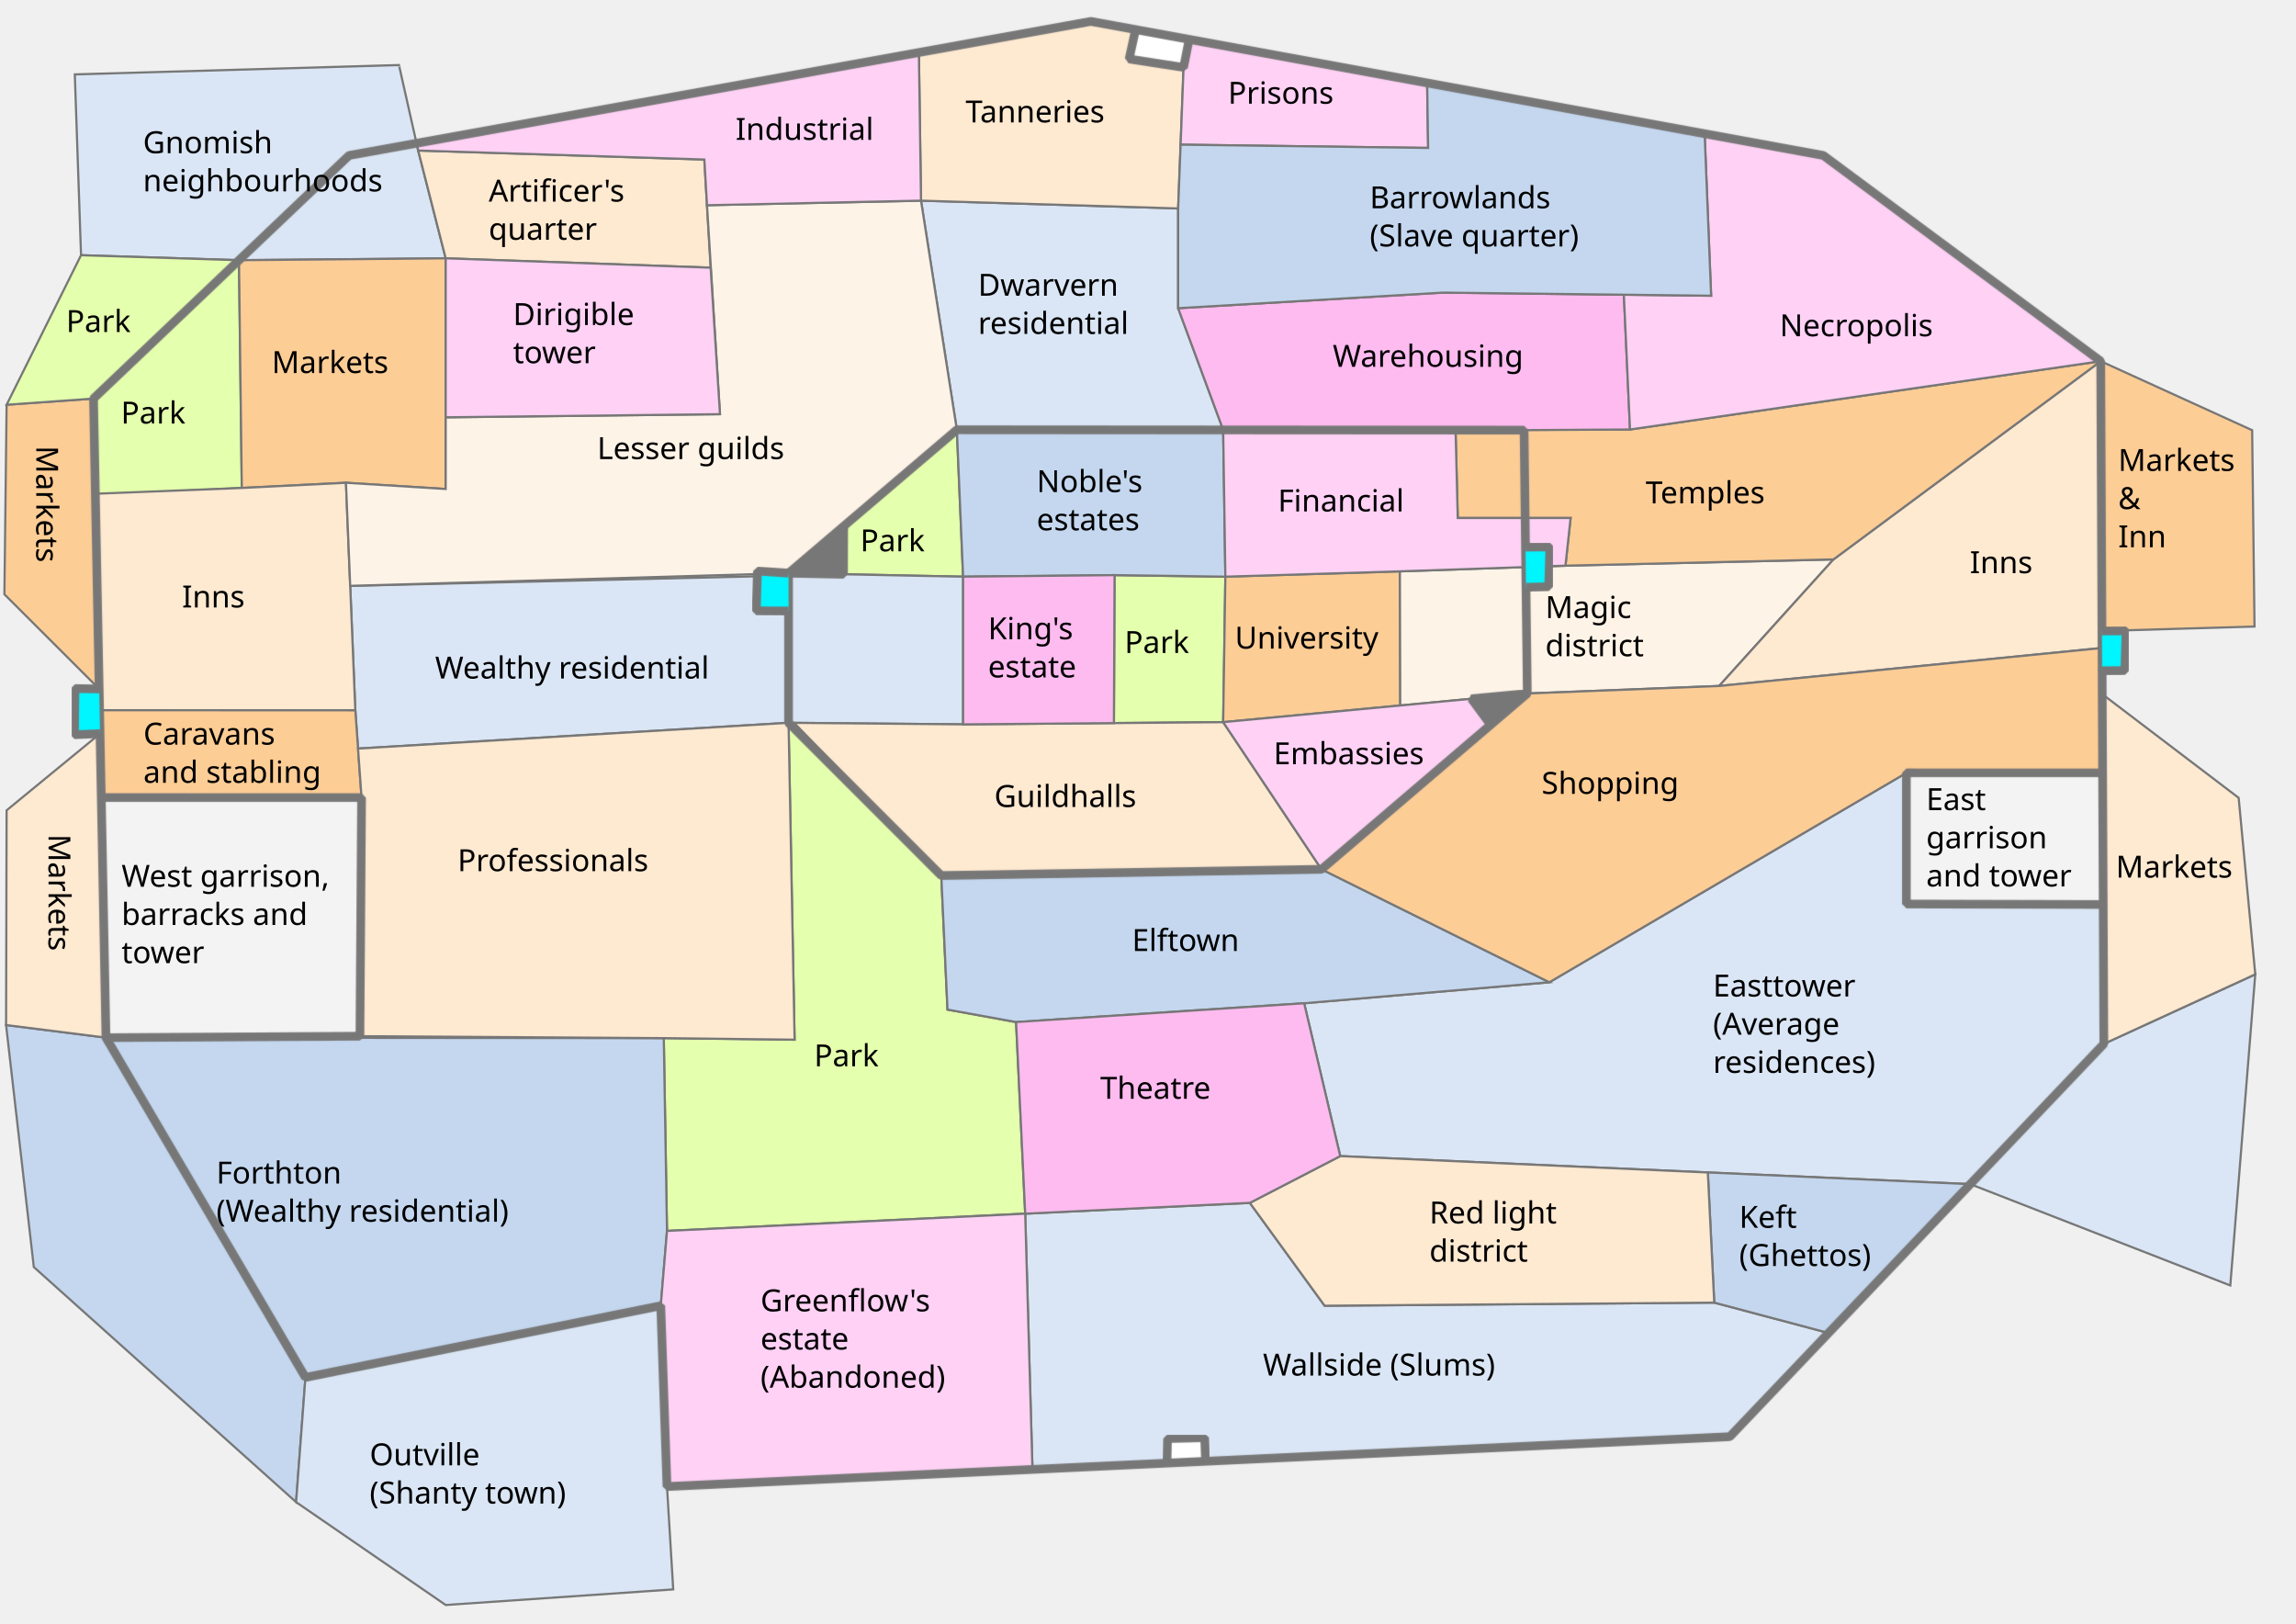
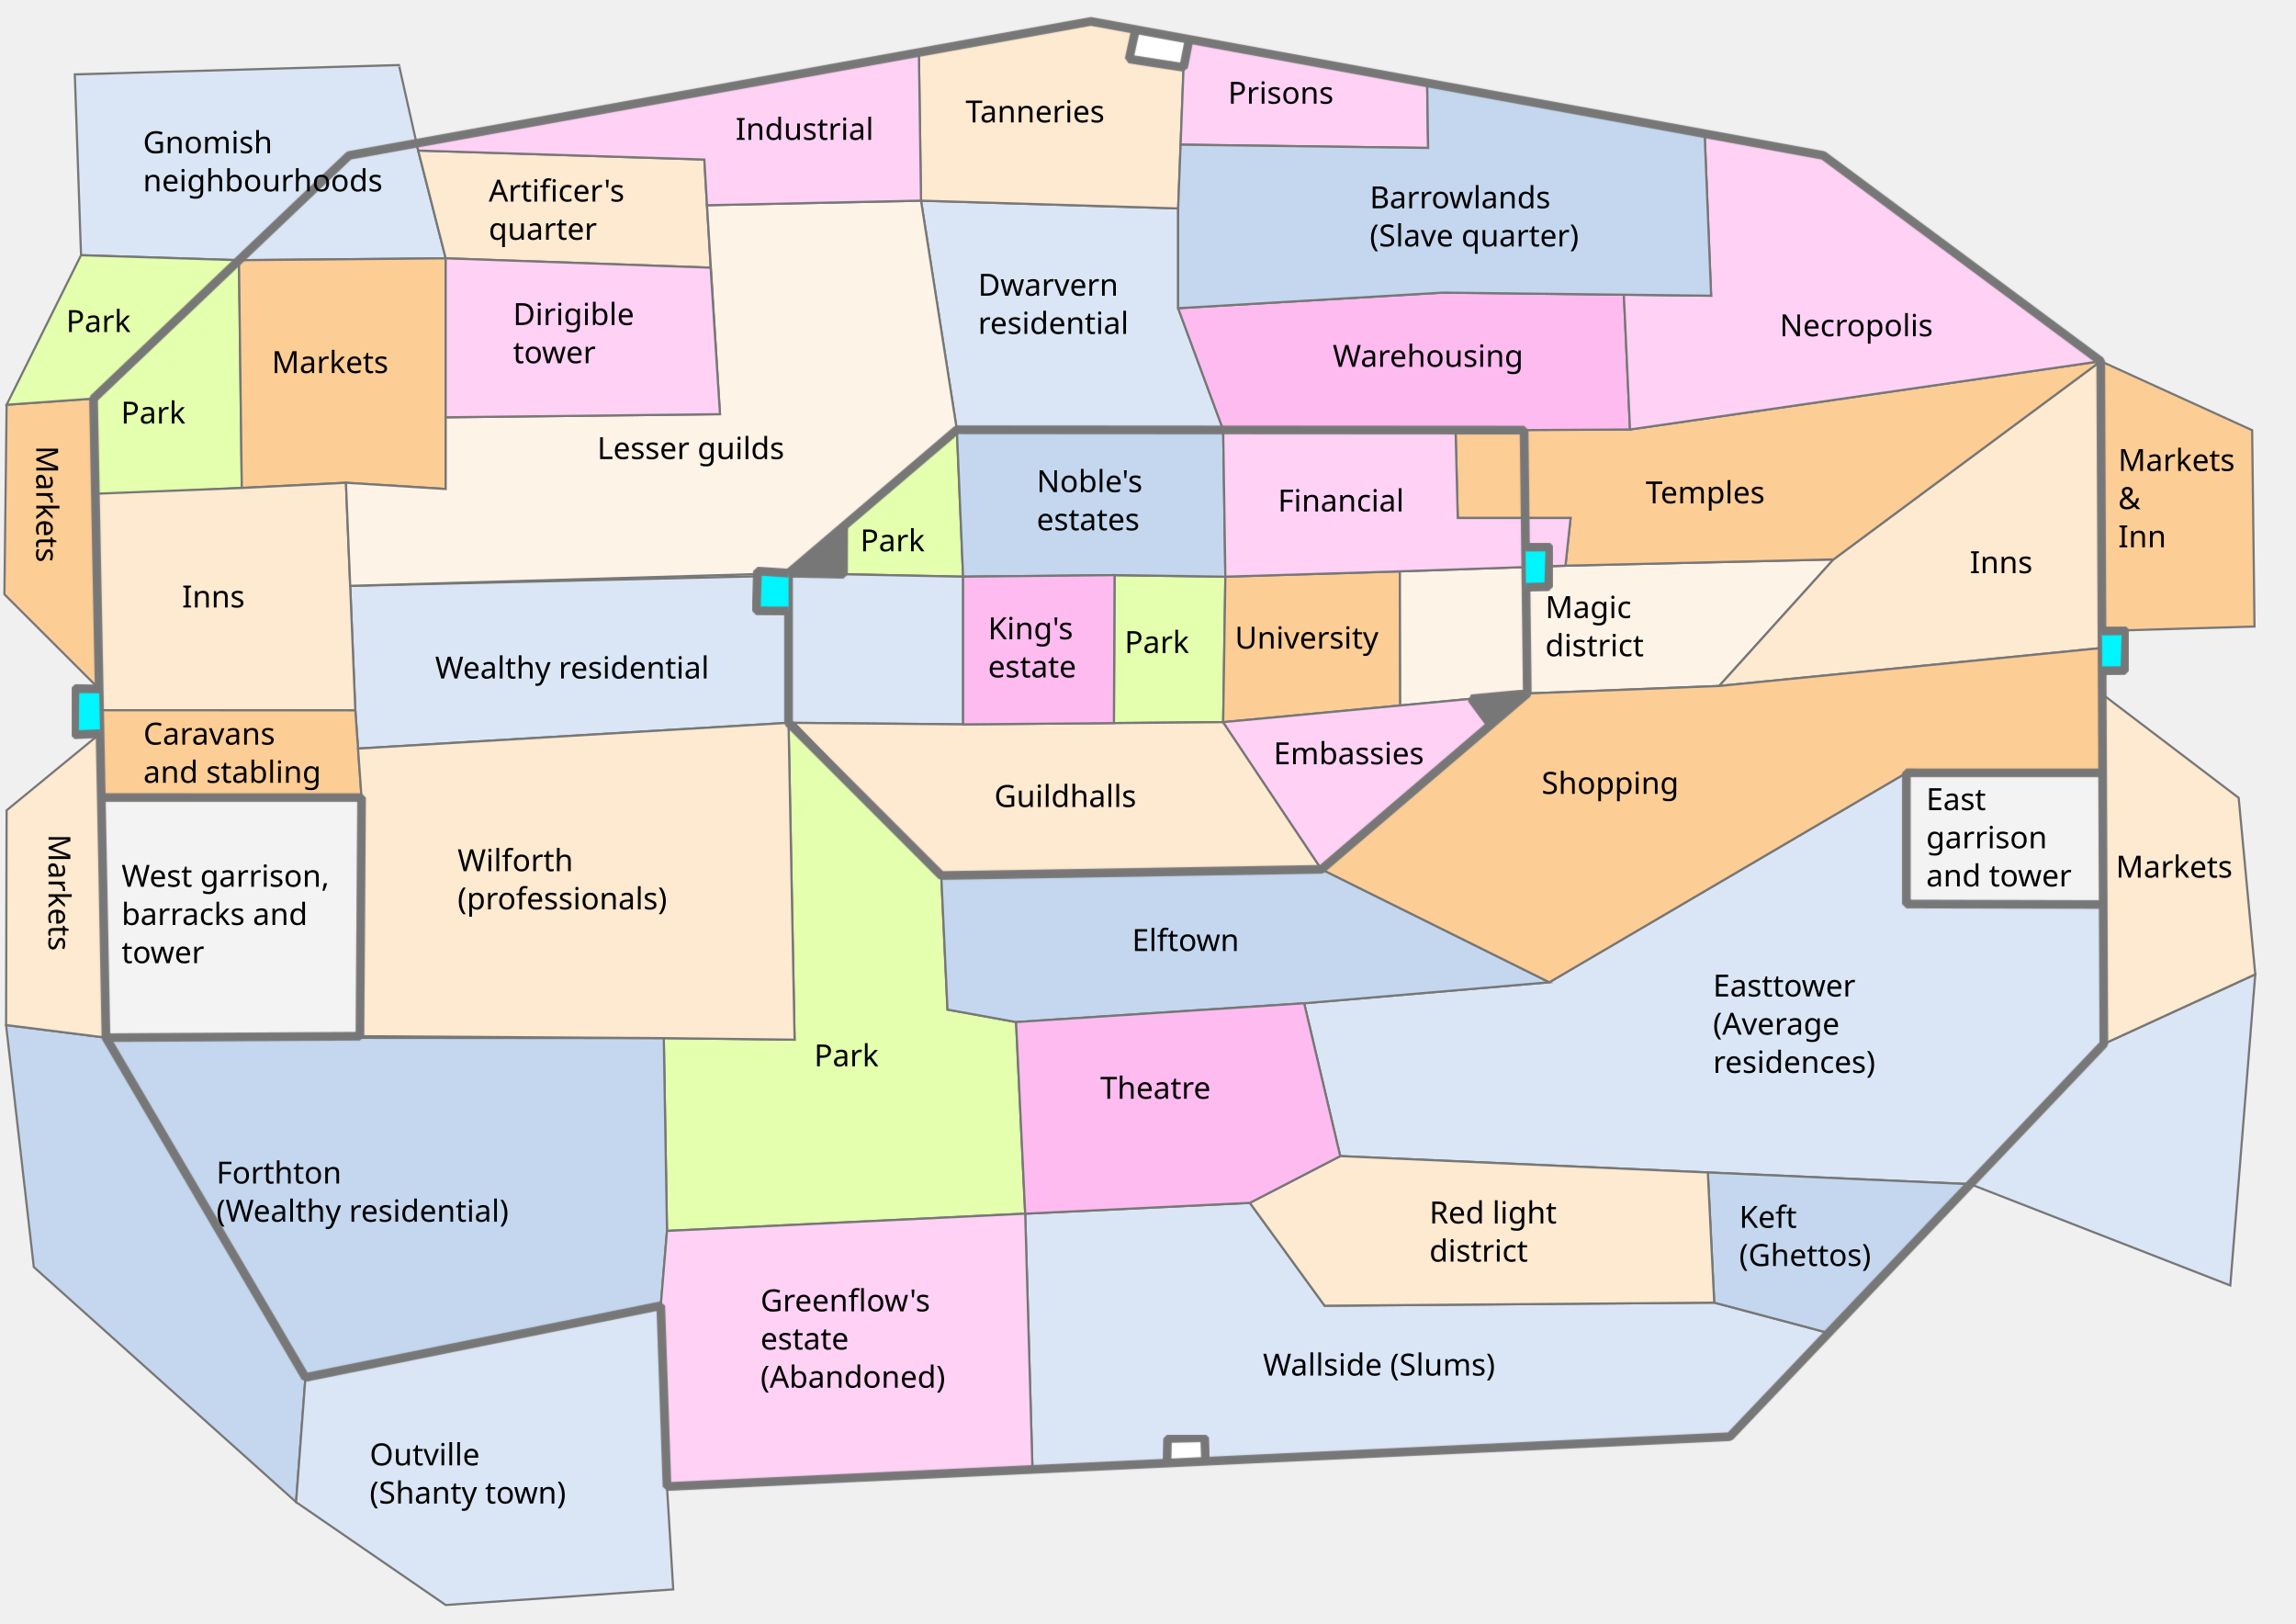
<svg xmlns="http://www.w3.org/2000/svg" width="1052.362" height="744.094" id="svg2" version="1.1">
  <defs id="defs4">
    <marker orient="auto" refY="0.0" refX="0.0" id="Arrow1Lstart" style="overflow:visible">
      <path id="path4760" d="M 0.0,0.0 L 5.0,-5.0 L -12.5,0.0 L 5.0,5.0 L 0.0,0.0 z " style="fill-rule:evenodd;stroke:#000000;stroke-width:1.0pt" transform="scale(0.8) translate(12.5,0)" />
    </marker>
    <filter id="filter5726">
      <feGaussianBlur stdDeviation="0.398" id="feGaussianBlur5728" />
    </filter>
    <filter id="filter5730">
      <feGaussianBlur stdDeviation="0.398" id="feGaussianBlur5732" />
    </filter>
    <filter id="filter5734">
      <feGaussianBlur stdDeviation="0.398" id="feGaussianBlur5736" />
    </filter>
    <filter id="filter5738">
      <feGaussianBlur stdDeviation="0.398" id="feGaussianBlur5740" />
    </filter>
    <filter id="filter5742">
      <feGaussianBlur stdDeviation="0.398" id="feGaussianBlur5744" />
    </filter>
    <filter id="filter5746">
      <feGaussianBlur stdDeviation="0.398" id="feGaussianBlur5748" />
    </filter>
    <filter color-interpolation-filters="sRGB" id="filter5750-2">
      <feGaussianBlur stdDeviation="0.398" id="feGaussianBlur5752-0" />
    </filter>
  </defs>
  <g id="layer1" transform="translate(0,-308.2677)" style="display:none" />
  <g id="layer5" style="display:inline">
    <path style="fill:#e4ffad;fill-opacity:1;stroke:#777777;stroke-opacity:1" d="m 386.68,241.155 -0.065,22.016 54.822,1.101 -2.865,-67.32 z" id="path5834" />
    <path style="fill:#e4ffad;fill-opacity:1;stroke:#777777;stroke-opacity:1" d="m 109.532,119.243 -66.675,63.422 0.864,44.297 67.109,-3.345 z" id="path5836" />
    <path style="fill:#e4ffad;fill-opacity:1;stroke:#777777;stroke-opacity:1" d="m 510.849,263.563 -0.298,67.803 50.084,-0.424 1.01,-66.67 z" id="path5838" />
    <path style="fill:#e4ffad;fill-opacity:1;stroke:#777777;stroke-opacity:1" d="m 361.429,331.237 70,70 2.857,61.429 31.429,5.714 4.18,87.813 -164.18,7.902 -1.48,-88.348 59.965,0.715 z" id="path5842" />
    <path style="fill:#c4d7ef;fill-opacity:1;stroke:#777777;stroke-opacity:1" d="m 48.571,475.523 255.663,0.224 1.48,88.348 -2.857,34.286 L 140,631.237 135.714,688.38 15.494,580.654 2.785,469.751 48.571,475.523" id="path5848" />
    <path style="fill:#dae6f5;fill-opacity:1;stroke:#777777;stroke-opacity:1" d="m 302.857,598.38 2.857,82.857 2.857,47.143 -104.286,7.143 L 135.714,688.38 140,631.237 z" id="path5850" />
    <path style="fill:#dae6f5;fill-opacity:1;stroke:#777777;stroke-opacity:1" d="m 597.751,459.764 16.535,70.044 288.78,12.852 119.181,46.431 11.447,-142.588 -69.408,31.877 -0.292,-63.892 -90.212,-0.209 0,-60.104 -163.645,95.964 z" id="path5852" />
    <path style="fill:#c4d7ef;fill-opacity:1;stroke:#777777;stroke-opacity:1" d="m 431.429,401.237 174.286,-2.857 104.423,51.76 -112.386,9.624 -132.036,8.616 -31.429,-5.714 z" id="path5854" />
    <path style="fill:#dae6f5;fill-opacity:1;stroke:#777777;stroke-opacity:1" d="m 469.895,556.193 102.962,-4.955 34.286,47.143 178.571,-1.429 52.395,13.914 -45.252,47.515 -240.298,11.275 -0.419,-10.782 -16.973,0.391 -0.281,11.22 -61.66,2.893 z" id="path5856" />
    <path style="fill:#dae6f5;fill-opacity:1;stroke:#777777;stroke-opacity:1" d="m 34.286,34.094 2.857,82.857 72.389,2.292 94.754,-0.863 -12.611,-49.396 -8.818,-39.176 z" id="path5858" />
    <path style="fill:#dae6f5;fill-opacity:1;stroke:#777777;stroke-opacity:1" d="M 422.143,91.952 540,95.523 l 0,45.714 20.635,55.714 -122.063,0 z" id="path5860" />
    <path style="fill:#dae6f5;fill-opacity:1;stroke:#777777;stroke-opacity:1" d="m 160.513,268.477 2.344,57.047 1.252,17.526 197.32,-11.811 80.008,0.715 0,-67.68 -54.822,-1.101 z" id="path5862" />
    <path style="fill:#c4d7ef;fill-opacity:1;stroke:#777777;stroke-opacity:1" d="m 438.571,196.952 2.865,67.32 69.412,-0.709 50.796,0.709 -1.01,-67.32 z" id="path5864" />
    <path style="fill:#c4d7ef;fill-opacity:1;stroke:#777777;stroke-opacity:1" d="m 782.778,537.307 2.937,59.644 52.395,13.914 64.957,-68.205 z" id="path5866" />
    <path style="fill:#fee9d1;fill-opacity:1;stroke:#777777;stroke-opacity:1" d="m 363.918,331.26 77.519,0.693 65.186,-0.552 54.012,-0.458 45.08,67.438 -174.286,2.857 z" id="path5868" />
    <path style="fill:#fdcd96;fill-opacity:1;stroke:#777777;stroke-opacity:1" d="m 561.645,264.272 79.988,-2.439 0.164,61.463 -81.161,7.646 z" id="path5870" />
    <path style="fill:#fef3e7;fill-opacity:1;stroke:#777777;stroke-opacity:1" d="m 641.633,261.833 75.88,-2.603 122.86,-2.872 -52.417,58.003 -87.92,3.449 -25.608,2.412 -32.632,3.074 z" id="path5872" />
    <path style="fill:#fee9d1;fill-opacity:1;stroke:#777777;stroke-opacity:1" d="M 962.857,165.523 840.373,256.358 787.956,314.361 963.457,296.949 z" id="path5874" />
    <path style="fill:#fdcd96;fill-opacity:1;stroke:#777777;stroke-opacity:1" d="m 700.036,317.81 -94.321,80.57 104.423,51.76 163.645,-95.964 89.937,0.004 -0.261,-57.231 -175.501,17.412 z" id="path5876" />
    <path style="color:#000000;fill:#fee9d1;fill-opacity:1;fill-rule:nonzero;stroke:#777777;stroke-width:1px;stroke-opacity:1;marker:none;visibility:visible;display:inline;overflow:visible;enable-background:accumulate" d="m 191.675,68.984 12.611,49.396 121.429,4.286 -1.663,-28.62 -1.216,-20.938 z" id="path5878" />
    <path style="fill:#fdcd96;fill-opacity:1;stroke:#777777;stroke-opacity:1" d="m 109.532,119.243 1.299,104.374 47.741,-2.38 45.714,2.857 0,-32.857 0,-72.857 z" id="path5880" />
    <path style="fill:#fee9d1;fill-opacity:1;stroke:#777777;stroke-opacity:1" d="m 43.708,226.27 67.123,-2.653 47.741,-2.38 1.941,47.239 2.344,57.047 -117.214,-0.054 z" id="path5882" />
    <path style="fill:#fdcd96;fill-opacity:1;stroke:#777777;stroke-opacity:1" d="m 162.857,325.523 2.857,40 -119.289,-0.014 -0.781,-40.041 z" id="path5884" />
    <path style="fill:#fef3e7;fill-opacity:1;stroke:#777777;stroke-opacity:1" d="m 158.571,221.237 45.714,2.857 0,-32.857 L 330,189.809 l -5.949,-95.763 98.091,-2.094 16.429,105 -77.143,65.714 -200.916,5.811 z" id="path5886" />
    <path style="fill:#fee9d1;fill-opacity:1;stroke:#777777;stroke-opacity:1" d="M 422.143,91.952 421.163,24.052 500,9.809 l 20.495,3.75 -2.958,13.474 24.947,3.845 -1.361,35.416 L 540,95.523 z" id="path5888" />
    <path style="fill:#fdcd96;fill-opacity:1;stroke:#777777;stroke-opacity:1" d="m 962.857,165.523 -215.742,31.298 -79.969,0.256 1.007,40.312 51.724,0 -2.365,21.841 122.86,-2.872 z" id="path5890" />
    <path style="fill:#fee9d1;fill-opacity:1;stroke:#777777;stroke-opacity:1" d="m 782.778,537.307 2.937,59.644 -178.571,1.429 -34.286,-47.143 41.429,-21.429 z" id="path5892" />
    <path style="fill:#fee9d1;fill-opacity:1;stroke:#777777;stroke-opacity:1" d="m 164.109,343.049 1.605,22.474 -0.75,109.336 139.27,0.887 59.965,0.715 -2.77,-145.224 z" id="path5894" />
    <path style="fill:#fed1f5;fill-opacity:1;stroke:#777777;stroke-opacity:1" d="m 560.635,196.952 106.511,0.126 1.007,40.312 51.724,0 -2.365,21.841 -75.88,2.603 -79.988,2.439 z" id="path5913" />
    <path style="fill:#fed1f5;fill-opacity:1;stroke:#777777;stroke-opacity:1" d="m 560.635,330.942 113.793,-10.72 8.817,11.93 -77.531,66.227 z" id="path5915" />
    <path style="fill:#febbf0;fill-opacity:1;stroke:#777777;stroke-opacity:1" d="m 441.437,264.272 69.412,-0.709 -0.298,67.803 -69.114,0.586 z" id="path5917" />
    <path style="fill:#febbf0;fill-opacity:1;stroke:#777777;stroke-opacity:1" d="m 469.895,556.193 102.962,-4.955 41.429,-21.429 -16.535,-70.044 -132.036,8.616 z" id="path5919" />
    <path style="fill:#fed1f5;fill-opacity:1;stroke:#777777;stroke-opacity:1" d="m 305.714,564.094 -2.857,34.286 2.857,82.857 167.511,-7.86 -3.331,-117.185 z" id="path5921" />
    <path style="fill:#febbf0;fill-opacity:1;stroke:#777777;stroke-opacity:1" d="m 540,141.237 121.429,-7.143 82.863,0.964 2.824,61.763 -48.561,0.294 L 560.635,196.952 540,141.237" id="path5925" />
    <path style="fill:#fed1f5;fill-opacity:1;stroke:#777777;stroke-opacity:1" d="m 744.291,135.058 39.995,0.465 -2.987,-74.243 54.415,9.957 127.143,94.286 0,0 -215.742,31.298 z" id="path5927" />
    <path style="fill:#fed1f5;fill-opacity:1;stroke:#777777;stroke-opacity:1" d="m 541.123,66.294 113.456,1.503 -0.458,-29.788 -109.098,-19.963 -2.539,12.831 z" id="path5931" />
    <path style="fill:#fed1f5;fill-opacity:1;stroke:#777777;stroke-opacity:1" d="m 191.675,68.984 131.16,4.124 1.216,20.938 98.091,-2.094 -0.98,-67.899 -230.239,41.598 z" id="path5933" />
    <path style="color:#000000;fill:#c4d7ef;fill-opacity:1;fill-rule:nonzero;stroke:#777777;stroke-width:1;stroke-linecap:butt;stroke-linejoin:miter;stroke-miterlimit:4;stroke-opacity:1;stroke-dasharray:none;stroke-dashoffset:0;marker:none;visibility:visible;display:inline;overflow:visible;enable-background:accumulate" d="m 540,95.523 0,45.714 121.429,-7.143 82.863,0.964 39.995,0.465 -2.987,-74.243 -127.178,-23.271 0.458,29.788 -113.456,-1.503 z" id="path5935" />
    <path style="color:#000000;fill:#fed1f5;fill-opacity:1;fill-rule:nonzero;stroke:#777777;stroke-width:1px;stroke-opacity:1;marker:none;visibility:visible;display:inline;overflow:visible;enable-background:accumulate" d="M 325.714,122.666 330,189.809 l -125.714,1.429 0,-72.857 z" id="path5937" />
    <path style="color:#000000;fill:#fdcd96;fill-opacity:1;fill-rule:nonzero;stroke:#777777;stroke-width:1;stroke-linecap:butt;stroke-linejoin:miter;stroke-miterlimit:4;stroke-opacity:1;stroke-dasharray:none;stroke-dashoffset:0;marker:none;visibility:visible;display:inline;overflow:visible;enable-background:accumulate" d="m 962.857,165.523 69.408,31.632 1.082,89.97 -69.926,2.041" id="path7756" />
    <path style="color:#000000;fill:#fee9d1;fill-opacity:1;fill-rule:nonzero;stroke:#777777;stroke-width:1;stroke-linecap:butt;stroke-linejoin:miter;stroke-miterlimit:4;stroke-opacity:1;stroke-dasharray:none;stroke-dashoffset:0;marker:none;visibility:visible;display:inline;overflow:visible;enable-background:accumulate" d="m 963.554,318.098 62.526,47.524 7.614,80.881 -69.408,31.877" id="path7758" />
    <path style="fill:#fdcd96;stroke:#777777;stroke-width:1;stroke-linecap:butt;stroke-linejoin:miter;stroke-opacity:1;color:#000000;fill-opacity:1;fill-rule:nonzero;stroke-miterlimit:4;stroke-dasharray:none;stroke-dashoffset:0;marker:none;visibility:visible;display:inline;overflow:visible;enable-background:accumulate" d="M 45.453,315.724 2.02,272.353 3.03,185.48 42.857,182.666" id="path7760" />
    <path style="color:#000000;fill:#fee9d1;fill-opacity:1;fill-rule:nonzero;stroke:#777777;stroke-width:1;stroke-linecap:butt;stroke-linejoin:miter;stroke-miterlimit:4;stroke-opacity:1;stroke-dasharray:none;stroke-dashoffset:0;marker:none;visibility:visible;display:inline;overflow:visible;enable-background:accumulate" d="m 45.853,336.2 -42.822,35.148 -0.245,98.403 45.786,5.772" id="path7762" />
    <text xml:space="preserve" style="font-size:14px;font-style:normal;font-variant:normal;font-weight:normal;font-stretch:normal;text-align:start;line-height:125%;letter-spacing:0px;word-spacing:0px;writing-mode:lr-tb;text-anchor:start;fill:#000000;fill-opacity:1;stroke:none;font-family:Segoe Print;-inkscape-font-specification:Segoe Print" x="969.787" y="402.176" id="text7798">
      <tspan x="969.787" y="402.176" id="tspan7808">Markets</tspan>
    </text>
    <text xml:space="preserve" style="font-size:14px;font-style:normal;font-variant:normal;font-weight:normal;font-stretch:normal;text-align:start;line-height:125%;letter-spacing:0px;word-spacing:0px;writing-mode:lr-tb;text-anchor:start;fill:#000000;fill-opacity:1;stroke:none;font-family:Segoe Print;-inkscape-font-specification:Segoe Print" x="970.857" y="215.809" id="text7814">
      <tspan id="tspan7816" x="970.857" y="215.809">Markets</tspan>
      <tspan x="970.857" y="233.309" id="tspan7818">&amp;</tspan>
      <tspan x="970.857" y="250.809" id="tspan7820">Inn</tspan>
    </text>
    <text xml:space="preserve" style="font-size:14px;font-style:normal;font-variant:normal;font-weight:normal;font-stretch:normal;text-align:start;line-height:125%;letter-spacing:0px;word-spacing:0px;writing-mode:lr-tb;text-anchor:start;fill:#000000;fill-opacity:1;stroke:none;font-family:Segoe Print;-inkscape-font-specification:Segoe Print" x="8.571" y="256.952" id="text7822">
      <tspan id="tspan7824" x="8.571" y="256.952" />
    </text>
    <text xml:space="preserve" style="font-size:14px;font-style:normal;font-variant:normal;font-weight:normal;font-stretch:normal;text-align:start;line-height:125%;letter-spacing:0px;word-spacing:0px;writing-mode:lr-tb;text-anchor:start;fill:#000000;fill-opacity:1;stroke:none;font-family:Segoe Print;-inkscape-font-specification:Segoe Print" x="204.256" y="-16.622" id="text7826" transform="matrix(0,1,-1,0,0,0)">
      <tspan id="tspan7828" x="204.256" y="-16.622">Markets</tspan>
    </text>
    <text xml:space="preserve" style="font-size:14px;font-style:normal;font-variant:normal;font-weight:normal;font-stretch:normal;text-align:start;line-height:125%;letter-spacing:0px;word-spacing:0px;writing-mode:lr-tb;text-anchor:start;fill:#000000;fill-opacity:1;stroke:none;display:inline;font-family:Segoe Print;-inkscape-font-specification:Segoe Print" x="382.293" y="-22.249" id="text7826-8" transform="matrix(0,1,-1,0,0,0)">
      <tspan id="tspan7828-2" x="382.293" y="-22.249">Markets</tspan>
    </text>
    <path style="fill:#e4ffad;stroke:#777777;stroke-width:1;stroke-linecap:butt;stroke-linejoin:miter;stroke-opacity:1;color:#000000;fill-opacity:1;fill-rule:nonzero;stroke-miterlimit:4;stroke-dasharray:none;stroke-dashoffset:0;marker:none;visibility:visible;display:inline;overflow:visible;enable-background:accumulate" d="M 37.143,116.952 3.03,185.48 42.857,182.666 109.532,119.243 z" id="path7855" />
    <text xml:space="preserve" style="font-size:14px;font-style:normal;font-variant:normal;font-weight:normal;font-stretch:normal;text-align:start;line-height:125%;letter-spacing:0px;word-spacing:0px;writing-mode:lr-tb;text-anchor:start;fill:#000000;fill-opacity:1;stroke:none;font-family:Segoe Print;-inkscape-font-specification:Segoe Print" x="30.305" y="152.145" id="text7857">
      <tspan id="tspan7859" x="30.305" y="152.145">Park</tspan>
    </text>
  </g>
  <g id="layer2" style="display:inline">
    <path style="color:#000000;fill:#ffffff;fill-opacity:1;stroke:#777777;stroke-width:4;stroke-linecap:butt;stroke-linejoin:bevel;stroke-miterlimit:4;stroke-opacity:1;stroke-dasharray:none;stroke-dashoffset:0;marker:none;visibility:visible;display:inline;overflow:visible;filter:url(#filter5734);enable-background:accumulate" d="m 520.495,13.559 -2.958,13.474 24.947,3.845 2.539,-12.831" id="path5565" />
    <path style="color:#000000;fill:#f3f3f3;fill-opacity:1;stroke:#777777;stroke-width:4;stroke-linecap:butt;stroke-linejoin:bevel;stroke-miterlimit:4;stroke-opacity:1;stroke-dasharray:none;stroke-dashoffset:0;marker:none;visibility:visible;display:inline;overflow:visible;filter:url(#filter5738);enable-background:accumulate" d="m 46.425,365.509 119.289,0.014 -0.75,109.336 -116.393,0.663" id="path5567" />
    <path style="color:#000000;fill:#ffffff;fill-opacity:1;stroke:#777777;stroke-width:4;stroke-linecap:butt;stroke-linejoin:bevel;stroke-miterlimit:4;stroke-opacity:1;stroke-dasharray:none;stroke-dashoffset:0;marker:none;visibility:visible;display:inline;overflow:visible;filter:url(#filter5742);enable-background:accumulate" d="m 534.885,670.484 0.281,-11.22 16.973,-0.391 0.419,10.782" id="path5569" />
    <path style="color:#000000;fill:#f3f3f3;fill-opacity:1;stroke:#777777;stroke-width:4;stroke-linecap:butt;stroke-linejoin:bevel;stroke-miterlimit:4;stroke-opacity:1;stroke-dasharray:none;stroke-dashoffset:0;marker:none;visibility:visible;display:inline;overflow:visible;filter:url(#filter5746);enable-background:accumulate" d="m 963.719,354.18 -89.937,-0.004 0,60.104 90.212,0.209" id="path5571" />
    <path style="fill:none;stroke:#777777;stroke-width:4;stroke-linecap:butt;stroke-linejoin:bevel;stroke-miterlimit:4;stroke-opacity:1;stroke-dasharray:none;stroke-dashoffset:0;marker-mid:none;filter:url(#filter5726)" d="m 305.714,681.237 487.143,-22.857 171.429,-180 L 962.857,165.523 835.714,71.237 C 723.81,50.761 611.905,30.285 500,9.809 L 160,71.237 42.857,182.666 48.571,475.523 140,631.237 302.857,598.38 z" id="path2986" />
    <path style="fill:none;stroke:#777777;stroke-width:4;stroke-linecap:butt;stroke-linejoin:bevel;stroke-miterlimit:4;stroke-opacity:1;stroke-dasharray:none;stroke-dashoffset:0;marker-mid:none;filter:url(#filter5730)" d="m 438.571,196.952 -77.143,65.714 0,68.571 70,70 174.286,-2.857 94.321,-80.57 -1.482,-120.695 z" id="path2992" />
    <path style="color:#000000;fill:#777777;fill-opacity:1;fill-rule:nonzero;stroke:#777777;stroke-width:4;stroke-linecap:butt;stroke-linejoin:bevel;stroke-miterlimit:4;stroke-opacity:1;stroke-dasharray:none;stroke-dashoffset:0;marker:none;visibility:visible;display:inline;overflow:visible;filter:url(#filter5750-2);enable-background:accumulate" d="m 361.429,262.666 25.186,0.506 0.065,-22.016" id="path5575" />
    <path style="color:#000000;fill:#777777;fill-opacity:1;fill-rule:nonzero;stroke:#777777;stroke-width:4;stroke-linecap:butt;stroke-linejoin:bevel;stroke-miterlimit:4;stroke-opacity:1;stroke-dasharray:none;stroke-dashoffset:0;marker:none;visibility:visible;display:inline;overflow:visible;filter:url(#filter5750-2);enable-background:accumulate" d="m 683.245,332.153 -8.817,-11.93 25.608,-2.412" id="path5577" />
    <path style="color:#000000;fill:#00f6ff;fill-opacity:1;fill-rule:nonzero;stroke:#777777;stroke-width:4;stroke-linecap:butt;stroke-linejoin:bevel;stroke-miterlimit:4;stroke-opacity:1;stroke-dasharray:none;stroke-dashoffset:0;marker:none;visibility:visible;display:inline;overflow:visible;filter:url(#filter5750-2);enable-background:accumulate" d="m 45.453,315.724 -11.108,-0.169 -0.209,21.161 11.717,-0.516" id="path5981" />
    <path style="color:#000000;fill:#00f6ff;fill-opacity:1;fill-rule:nonzero;stroke:#777777;stroke-width:4;stroke-linecap:butt;stroke-linejoin:bevel;stroke-miterlimit:4;stroke-opacity:1;stroke-dasharray:none;stroke-dashoffset:0;marker:none;visibility:visible;display:inline;overflow:visible;filter:url(#filter5750-2);enable-background:accumulate" d="m 963.505,307.395 10.424,-0.086 0.556,-18.215 -11.063,0.073" id="path5985" />
    <path style="color:#000000;fill:#00f6ff;fill-opacity:1;fill-rule:nonzero;stroke:#777777;stroke-width:4;stroke-linecap:butt;stroke-linejoin:bevel;stroke-miterlimit:4;stroke-opacity:1;stroke-dasharray:none;stroke-dashoffset:0;marker:none;visibility:visible;display:inline;overflow:visible;filter:url(#filter5750-2);enable-background:accumulate" d="m 699.438,269.14 10.394,-0.267 0.556,-18.215 -11.176,0.074" id="path5985-8" />
    <path style="color:#000000;fill:#00f6ff;fill-opacity:1;fill-rule:nonzero;stroke:#777777;stroke-width:4;stroke-linecap:butt;stroke-linejoin:bevel;stroke-miterlimit:4;stroke-opacity:1;stroke-dasharray:none;stroke-dashoffset:0;marker:none;visibility:visible;display:inline;overflow:visible;filter:url(#filter5750-2);enable-background:accumulate" d="m 361.429,280.006 -14.798,-0.086 0.556,-18.215 14.242,0.961" id="path5985-0" />
  </g>
  <g id="layer4" style="display:inline">
    <text xml:space="preserve" style="font-size:14px;font-style:oblique;font-variant:normal;font-weight:normal;font-stretch:normal;text-align:start;line-height:125%;letter-spacing:0px;word-spacing:0px;writing-mode:lr-tb;text-anchor:start;fill:#000000;fill-opacity:1;stroke:none;font-family:Segoe Script;-inkscape-font-specification:Segoe Script Oblique" x="224.286" y="99.809" id="text3896">
      <tspan id="tspan3898" x="224.286" y="99.809" />
    </text>
    <text xml:space="preserve" style="font-size:14px;font-style:oblique;font-variant:normal;font-weight:normal;font-stretch:normal;text-align:start;line-height:125%;letter-spacing:0px;word-spacing:0px;writing-mode:lr-tb;text-anchor:start;fill:#000000;fill-opacity:1;stroke:none;font-family:Segoe Script;-inkscape-font-specification:Segoe Script Oblique" x="65.531" y="70.209" id="text3866">
      <tspan id="tspan3868" x="65.531" y="70.209" style="font-style:normal;font-variant:normal;font-weight:normal;font-stretch:normal;font-family:Segoe Print;-inkscape-font-specification:Segoe Print">Gnomish</tspan>
      <tspan x="65.531" y="87.709" id="tspan3870" style="font-style:normal;font-variant:normal;font-weight:normal;font-stretch:normal;font-family:Segoe Print;-inkscape-font-specification:Segoe Print">neighbourhoods</tspan>
    </text>
    <text xml:space="preserve" style="font-size:14px;font-style:normal;font-variant:normal;font-weight:normal;font-stretch:normal;text-align:start;line-height:125%;letter-spacing:0px;word-spacing:0px;writing-mode:lr-tb;text-anchor:start;fill:#000000;fill-opacity:1;stroke:none;font-family:Segoe Print;-inkscape-font-specification:Segoe Print" x="224" y="92.38" id="text3900">
      <tspan id="tspan3902" x="224" y="92.38">Artificer's</tspan>
      <tspan x="224" y="109.88" id="tspan3906">quarter</tspan>
    </text>
    <text xml:space="preserve" style="font-size:14px;font-style:normal;font-variant:normal;font-weight:normal;font-stretch:normal;text-align:start;line-height:125%;letter-spacing:0px;word-spacing:0px;writing-mode:lr-tb;text-anchor:start;fill:#000000;fill-opacity:1;stroke:none;font-family:Segoe Print;-inkscape-font-specification:Segoe Print" x="235.143" y="148.952" id="text3910">
      <tspan id="tspan3912" x="235.143" y="148.952">Dirigible</tspan>
      <tspan x="235.143" y="166.452" id="tspan3914">tower</tspan>
    </text>
    <text xml:space="preserve" style="font-size:14px;font-style:normal;font-variant:normal;font-weight:normal;font-stretch:normal;text-align:start;line-height:125%;letter-spacing:0px;word-spacing:0px;writing-mode:lr-tb;text-anchor:start;fill:#000000;fill-opacity:1;stroke:none;font-family:Segoe Print;-inkscape-font-specification:Segoe Print" x="583.714" y="350.237" id="text4122">
      <tspan id="tspan4124" x="583.714" y="350.237">Embassies</tspan>
    </text>
    <text xml:space="preserve" style="font-size:14px;font-style:normal;font-variant:normal;font-weight:normal;font-stretch:normal;text-align:start;line-height:125%;letter-spacing:0px;word-spacing:0px;writing-mode:lr-tb;text-anchor:start;fill:#000000;fill-opacity:1;stroke:none;font-family:Segoe Print;-inkscape-font-specification:Segoe Print" x="455.714" y="369.809" id="text4126">
      <tspan id="tspan4128" x="455.714" y="369.809">Guildhalls</tspan>
    </text>
    <text xml:space="preserve" style="font-size:14px;font-style:normal;font-variant:normal;font-weight:normal;font-stretch:normal;text-align:start;line-height:125%;letter-spacing:0px;word-spacing:0px;writing-mode:lr-tb;text-anchor:start;fill:#000000;fill-opacity:1;stroke:none;display:inline;font-family:Segoe Print;-inkscape-font-specification:Segoe Print" x="124.571" y="170.952" id="text3916">
      <tspan id="tspan3918" x="124.571" y="170.952">Markets</tspan>
    </text>
    <text xml:space="preserve" style="font-size:14px;font-style:normal;font-variant:normal;font-weight:normal;font-stretch:normal;text-align:start;line-height:125%;letter-spacing:0px;word-spacing:0px;writing-mode:lr-tb;text-anchor:start;fill:#000000;fill-opacity:1;stroke:none;display:inline;font-family:Segoe Print;-inkscape-font-specification:Segoe Print" x="55.429" y="194.094" id="text3920">
      <tspan id="tspan3922" x="55.429" y="194.094">Park</tspan>
    </text>
    <text xml:space="preserve" style="font-size:14px;font-style:normal;font-variant:normal;font-weight:normal;font-stretch:normal;text-align:start;line-height:125%;letter-spacing:0px;word-spacing:0px;writing-mode:lr-tb;text-anchor:start;fill:#000000;fill-opacity:1;stroke:none;display:inline;font-family:Segoe Print;-inkscape-font-specification:Segoe Print" x="83.429" y="278.38" id="text3924">
      <tspan id="tspan3926" x="83.429" y="278.38">Inns</tspan>
    </text>
    <text xml:space="preserve" style="font-size:14px;font-style:normal;font-variant:normal;font-weight:normal;font-stretch:normal;text-align:start;line-height:125%;letter-spacing:0px;word-spacing:0px;writing-mode:lr-tb;text-anchor:start;fill:#000000;fill-opacity:1;stroke:none;display:inline;font-family:Segoe Print;-inkscape-font-specification:Segoe Print" x="65.714" y="341.237" id="text3928">
      <tspan id="tspan3930" x="65.714" y="341.237">Caravans</tspan>
      <tspan x="65.714" y="358.737" id="tspan3932">and stabling</tspan>
    </text>
    <text xml:space="preserve" style="font-size:14px;font-style:normal;font-variant:normal;font-weight:normal;font-stretch:normal;text-align:start;line-height:125%;letter-spacing:0px;word-spacing:0px;writing-mode:lr-tb;text-anchor:start;fill:#000000;fill-opacity:1;stroke:none;display:inline;font-family:Segoe Print;-inkscape-font-specification:Segoe Print" x="55.714" y="406.38" id="text3934">
      <tspan x="55.714" y="406.38" id="tspan5769">West garrison,</tspan>
      <tspan x="55.714" y="423.88" id="tspan5773">barracks and</tspan>
      <tspan x="55.714" y="441.38" id="tspan5775">tower</tspan>
    </text>
    <text xml:space="preserve" style="font-size:14px;font-style:normal;font-variant:normal;font-weight:normal;font-stretch:normal;text-align:start;line-height:125%;letter-spacing:0px;word-spacing:0px;writing-mode:lr-tb;text-anchor:start;fill:#000000;fill-opacity:1;stroke:none;display:inline;font-family:Segoe Print;-inkscape-font-specification:Segoe Print" x="882.857" y="371.237" id="text3942">
      <tspan x="882.857" y="371.237" id="tspan3946">East</tspan>
      <tspan x="882.857" y="388.737" id="tspan5785">garrison</tspan>
      <tspan x="882.857" y="406.237" id="tspan5781">and tower</tspan>
    </text>
    <text xml:space="preserve" style="font-size:14px;font-style:normal;font-variant:normal;font-weight:normal;font-stretch:normal;text-align:start;line-height:125%;letter-spacing:0px;word-spacing:0px;writing-mode:lr-tb;text-anchor:start;fill:#000000;fill-opacity:1;stroke:none;display:inline;font-family:Segoe Print;-inkscape-font-specification:Segoe Print" x="578.857" y="630.38" id="text3956">
      <tspan id="tspan3958" x="578.857" y="630.38">Wallside (Slums)</tspan>
    </text>
    <text xml:space="preserve" style="font-size:14px;font-style:normal;font-variant:normal;font-weight:normal;font-stretch:normal;text-align:start;line-height:125%;letter-spacing:0px;word-spacing:0px;writing-mode:lr-tb;text-anchor:start;fill:#000000;fill-opacity:1;stroke:none;display:inline;font-family:Segoe Print;-inkscape-font-specification:Segoe Print" x="655.143" y="560.666" id="text3960">
      <tspan id="tspan3962" x="655.143" y="560.666">Red light</tspan>
      <tspan x="655.143" y="578.166" id="tspan3964">district</tspan>
    </text>
    <text xml:space="preserve" style="font-size:14px;font-style:normal;font-variant:normal;font-weight:normal;font-stretch:normal;text-align:start;line-height:125%;letter-spacing:0px;word-spacing:0px;writing-mode:lr-tb;text-anchor:start;fill:#000000;fill-opacity:1;stroke:none;display:inline;font-family:Segoe Print;-inkscape-font-specification:Segoe Print" x="797.143" y="562.666" id="text3966">
      <tspan id="tspan3968" x="797.143" y="562.666">Keft</tspan>
      <tspan x="797.143" y="580.166" id="tspan3193">(Ghettos)</tspan>
    </text>
    <text xml:space="preserve" style="font-size:14px;font-style:normal;font-variant:normal;font-weight:normal;font-stretch:normal;text-align:start;line-height:125%;letter-spacing:0px;word-spacing:0px;writing-mode:lr-tb;text-anchor:start;fill:#000000;fill-opacity:1;stroke:none;display:inline;font-family:Segoe Print;-inkscape-font-specification:Segoe Print" x="785.143" y="456.666" id="text3970">
      <tspan id="tspan3972" x="785.143" y="456.666">Easttower</tspan>
      <tspan x="785.143" y="474.166" id="tspan3199">(Average</tspan>
      <tspan x="785.143" y="491.666" id="tspan5795">residences)</tspan>
    </text>
    <text xml:space="preserve" style="font-size:14px;font-style:normal;font-variant:normal;font-weight:normal;font-stretch:normal;text-align:start;line-height:125%;letter-spacing:0px;word-spacing:0px;writing-mode:lr-tb;text-anchor:start;fill:#000000;fill-opacity:1;stroke:none;display:inline;font-family:Segoe Print;-inkscape-font-specification:Segoe Print" x="902.857" y="262.666" id="text3986">
      <tspan id="tspan3988" x="902.857" y="262.666">Inns</tspan>
    </text>
    <text xml:space="preserve" style="font-size:14px;font-style:normal;font-variant:normal;font-weight:normal;font-stretch:normal;text-align:start;line-height:125%;letter-spacing:0px;word-spacing:0px;writing-mode:lr-tb;text-anchor:start;fill:#000000;fill-opacity:1;stroke:none;display:inline;font-family:Segoe Print;-inkscape-font-specification:Segoe Print" x="815.714" y="154.094" id="text3990">
      <tspan id="tspan3992" x="815.714" y="154.094">Necropolis</tspan>
    </text>
    <text xml:space="preserve" style="font-size:14px;font-style:normal;font-variant:normal;font-weight:normal;font-stretch:normal;text-align:start;line-height:125%;letter-spacing:0px;word-spacing:0px;writing-mode:lr-tb;text-anchor:start;fill:#000000;fill-opacity:1;stroke:none;display:inline;font-family:Segoe Print;-inkscape-font-specification:Segoe Print" x="627.818" y="95.443" id="text3994">
      <tspan id="tspan3996" x="627.818" y="95.443">Barrowlands</tspan>
      <tspan x="627.818" y="112.943" id="tspan3998">(Slave quarter)</tspan>
    </text>
    <text xml:space="preserve" style="font-size:14px;font-style:normal;font-variant:normal;font-weight:normal;font-stretch:normal;text-align:start;line-height:125%;letter-spacing:0px;word-spacing:0px;writing-mode:lr-tb;text-anchor:start;fill:#000000;fill-opacity:1;stroke:none;display:inline;font-family:Segoe Print;-inkscape-font-specification:Segoe Print" x="562.857" y="47.523" id="text4000">
      <tspan id="tspan4002" x="562.857" y="47.523">Prisons</tspan>
    </text>
    <text xml:space="preserve" style="font-size:14px;font-style:normal;font-variant:normal;font-weight:normal;font-stretch:normal;text-align:start;line-height:125%;letter-spacing:0px;word-spacing:0px;writing-mode:lr-tb;text-anchor:start;fill:#000000;fill-opacity:1;stroke:none;display:inline;font-family:Segoe Print;-inkscape-font-specification:Segoe Print" x="610.857" y="168.094" id="text4008">
      <tspan id="tspan4010" x="610.857" y="168.094">Warehousing</tspan>
    </text>
    <text xml:space="preserve" style="font-size:14px;font-style:normal;font-variant:normal;font-weight:normal;font-stretch:normal;text-align:start;line-height:125%;letter-spacing:0px;word-spacing:0px;writing-mode:lr-tb;text-anchor:start;fill:#000000;fill-opacity:1;stroke:none;display:inline;font-family:Segoe Print;-inkscape-font-specification:Segoe Print" x="448.286" y="135.523" id="text4012">
      <tspan id="tspan4014" x="448.286" y="135.523">Dwarvern</tspan>
      <tspan x="448.286" y="153.023" id="tspan4016">residential</tspan>
    </text>
    <text xml:space="preserve" style="font-size:14px;font-style:normal;font-variant:normal;font-weight:normal;font-stretch:normal;text-align:start;line-height:125%;letter-spacing:0px;word-spacing:0px;writing-mode:lr-tb;text-anchor:start;fill:#000000;fill-opacity:1;stroke:none;display:inline;font-family:Segoe Print;-inkscape-font-specification:Segoe Print" x="442.571" y="56.094" id="text4018">
      <tspan id="tspan4020" x="442.571" y="56.094">Tanneries</tspan>
    </text>
    <text xml:space="preserve" style="font-size:14px;font-style:normal;font-variant:normal;font-weight:normal;font-stretch:normal;text-align:start;line-height:125%;letter-spacing:0px;word-spacing:0px;writing-mode:lr-tb;text-anchor:start;fill:#000000;fill-opacity:1;stroke:none;display:inline;font-family:Segoe Print;-inkscape-font-specification:Segoe Print" x="337.143" y="64.094" id="text4022">
      <tspan id="tspan4024" x="337.143" y="64.094">Industrial</tspan>
    </text>
    <text xml:space="preserve" style="font-size:14px;font-style:normal;font-variant:normal;font-weight:normal;font-stretch:normal;text-align:start;line-height:125%;letter-spacing:0px;word-spacing:0px;writing-mode:lr-tb;text-anchor:start;fill:#000000;fill-opacity:1;stroke:none;display:inline;font-family:Segoe Print;-inkscape-font-specification:Segoe Print" x="99.143" y="542.38" id="text4026">
      <tspan x="99.143" y="542.38" id="tspan4030">Forthton</tspan>
      <tspan x="99.143" y="559.88" id="tspan3175">(Wealthy residential)</tspan>
    </text>
    <text xml:space="preserve" style="font-size:14px;font-style:normal;font-variant:normal;font-weight:normal;font-stretch:normal;text-align:start;line-height:125%;letter-spacing:0px;word-spacing:0px;writing-mode:lr-tb;text-anchor:start;fill:#000000;fill-opacity:1;stroke:none;display:inline;font-family:Segoe Print;-inkscape-font-specification:Segoe Print" x="169.429" y="671.523" id="text4032">
      <tspan id="tspan4034" x="169.429" y="671.523">Outville</tspan>
      <tspan x="169.429" y="689.023" id="tspan3181">(Shanty town)</tspan>
    </text>
    <text xml:space="preserve" style="font-size:14px;font-style:normal;font-variant:normal;font-weight:normal;font-stretch:normal;text-align:start;line-height:125%;letter-spacing:0px;word-spacing:0px;writing-mode:lr-tb;text-anchor:start;fill:#000000;fill-opacity:1;stroke:none;display:inline;font-family:Segoe Print;-inkscape-font-specification:Segoe Print" x="348.571" y="600.952" id="text4036">
      <tspan id="tspan4038" x="348.571" y="600.952">Greenflow's</tspan>
      <tspan x="348.571" y="618.452" id="tspan3189">estate</tspan>
      <tspan x="348.571" y="635.952" id="tspan3191">(Abandoned)</tspan>
      <tspan x="348.571" y="653.452" id="tspan4040" />
    </text>
    <text xml:space="preserve" style="font-size:14px;font-style:normal;font-variant:normal;font-weight:normal;font-stretch:normal;text-align:start;line-height:125%;letter-spacing:0px;word-spacing:0px;writing-mode:lr-tb;text-anchor:start;fill:#000000;fill-opacity:1;stroke:none;display:inline;font-family:Segoe Print;-inkscape-font-specification:Segoe Print" x="504.286" y="503.523" id="text4042">
      <tspan id="tspan4044" x="504.286" y="503.523">Theatre</tspan>
    </text>
    <text xml:space="preserve" style="font-size:14px;font-style:normal;font-variant:normal;font-weight:normal;font-stretch:normal;text-align:start;line-height:125%;letter-spacing:0px;word-spacing:0px;writing-mode:lr-tb;text-anchor:start;fill:#000000;fill-opacity:1;stroke:none;display:inline;font-family:Segoe Print;-inkscape-font-specification:Segoe Print" x="394.286" y="252.666" id="text4046">
      <tspan id="tspan4048" x="394.286" y="252.666">Park</tspan>
    </text>
    <text xml:space="preserve" style="font-size:14px;font-style:normal;font-variant:normal;font-weight:normal;font-stretch:normal;text-align:start;line-height:125%;letter-spacing:0px;word-spacing:0px;writing-mode:lr-tb;text-anchor:start;fill:#000000;fill-opacity:1;stroke:none;display:inline;font-family:Segoe Print;-inkscape-font-specification:Segoe Print" x="475.143" y="225.523" id="text4050">
      <tspan x="475.143" y="225.523" id="tspan4054">Noble's</tspan>
      <tspan x="475.143" y="243.023" id="tspan4058">estates</tspan>
    </text>
    <text xml:space="preserve" style="font-size:14px;font-style:normal;font-variant:normal;font-weight:normal;font-stretch:normal;text-align:start;line-height:125%;letter-spacing:0px;word-spacing:0px;writing-mode:lr-tb;text-anchor:start;fill:#000000;fill-opacity:1;stroke:none;display:inline;font-family:Segoe Print;-inkscape-font-specification:Segoe Print" x="515.429" y="299.237" id="text4072">
      <tspan id="tspan4074" x="515.429" y="299.237">Park</tspan>
    </text>
    <text xml:space="preserve" style="font-size:14px;font-style:normal;font-variant:normal;font-weight:normal;font-stretch:normal;text-align:start;line-height:125%;letter-spacing:0px;word-spacing:0px;writing-mode:lr-tb;text-anchor:start;fill:#000000;fill-opacity:1;stroke:none;display:inline;font-family:Segoe Print;-inkscape-font-specification:Segoe Print" x="209.714" y="399.237" id="text4094">
-       <tspan id="tspan4096" x="209.714" y="399.237">Professionals</tspan>
+       <tspan id="tspan4096" x="209.714" y="399.237">Wilforth</tspan>
+       <tspan x="209.714" y="416.737" id="tspan3185">(professionals)</tspan>
    </text>
    <text xml:space="preserve" style="font-size:14px;font-style:normal;font-variant:normal;font-weight:normal;font-stretch:normal;text-align:start;line-height:125%;letter-spacing:0px;word-spacing:0px;writing-mode:lr-tb;text-anchor:start;fill:#000000;fill-opacity:1;stroke:none;display:inline;font-family:Segoe Print;-inkscape-font-specification:Segoe Print" x="273.714" y="210.38" id="text4098">
      <tspan id="tspan4100" x="273.714" y="210.38">Lesser guilds</tspan>
    </text>
    <text xml:space="preserve" style="font-size:14px;font-style:normal;font-variant:normal;font-weight:normal;font-stretch:normal;text-align:start;line-height:125%;letter-spacing:0px;word-spacing:0px;writing-mode:lr-tb;text-anchor:start;fill:#000000;fill-opacity:1;stroke:none;display:inline;font-family:Segoe Print;-inkscape-font-specification:Segoe Print" x="373.143" y="488.666" id="text3974">
      <tspan id="tspan3976" x="373.143" y="488.666">Park</tspan>
    </text>
    <text xml:space="preserve" style="font-size:14px;font-style:normal;font-variant:normal;font-weight:normal;font-stretch:normal;text-align:start;line-height:125%;letter-spacing:0px;word-spacing:0px;writing-mode:lr-tb;text-anchor:start;fill:#000000;fill-opacity:1;stroke:none;display:inline;font-family:Segoe Print;-inkscape-font-specification:Segoe Print" x="518.857" y="435.809" id="text3978">
      <tspan id="tspan3980" x="518.857" y="435.809">Elftown</tspan>
    </text>
    <text xml:space="preserve" style="font-size:14px;font-style:normal;font-variant:normal;font-weight:normal;font-stretch:normal;text-align:start;line-height:125%;letter-spacing:0px;word-spacing:0px;writing-mode:lr-tb;text-anchor:start;fill:#000000;fill-opacity:1;stroke:none;display:inline;font-family:Segoe Print;-inkscape-font-specification:Segoe Print" x="706.571" y="363.809" id="text3982">
      <tspan id="tspan3984" x="706.571" y="363.809">Shopping</tspan>
    </text>
    <text xml:space="preserve" style="font-size:14px;font-style:normal;font-variant:normal;font-weight:normal;font-stretch:normal;text-align:start;line-height:125%;letter-spacing:0px;word-spacing:0px;writing-mode:lr-tb;text-anchor:start;fill:#000000;fill-opacity:1;stroke:none;display:inline;font-family:Segoe Print;-inkscape-font-specification:Segoe Print" x="452.857" y="292.952" id="text4066">
      <tspan id="tspan4068" x="452.857" y="292.952">King's</tspan>
      <tspan x="452.857" y="310.452" id="tspan4070">estate</tspan>
    </text>
    <text xml:space="preserve" style="font-size:14px;font-style:normal;font-variant:normal;font-weight:normal;font-stretch:normal;text-align:start;line-height:125%;letter-spacing:0px;word-spacing:0px;writing-mode:lr-tb;text-anchor:start;fill:#000000;fill-opacity:1;stroke:none;display:inline;font-family:Segoe Print;-inkscape-font-specification:Segoe Print" x="708.286" y="283.237" id="text4080">
      <tspan id="tspan4082" x="708.286" y="283.237">Magic</tspan>
      <tspan x="708.286" y="300.737" id="tspan4084">district</tspan>
    </text>
    <text xml:space="preserve" style="font-size:14px;font-style:normal;font-variant:normal;font-weight:normal;font-stretch:normal;text-align:start;line-height:125%;letter-spacing:0px;word-spacing:0px;writing-mode:lr-tb;text-anchor:start;fill:#000000;fill-opacity:1;stroke:none;display:inline;font-family:Segoe Print;-inkscape-font-specification:Segoe Print" x="585.714" y="234.38" id="text4086">
      <tspan id="tspan4088" x="585.714" y="234.38">Financial</tspan>
    </text>
    <text xml:space="preserve" style="font-size:14px;font-style:normal;font-variant:normal;font-weight:normal;font-stretch:normal;text-align:start;line-height:125%;letter-spacing:0px;word-spacing:0px;writing-mode:lr-tb;text-anchor:start;fill:#000000;fill-opacity:1;stroke:none;display:inline;font-family:Segoe Print;-inkscape-font-specification:Segoe Print" x="754.286" y="230.666" id="text4090">
      <tspan id="tspan4092" x="754.286" y="230.666">Temples</tspan>
    </text>
    <text xml:space="preserve" style="font-size:14px;font-style:normal;font-variant:normal;font-weight:normal;font-stretch:normal;text-align:start;line-height:125%;letter-spacing:0px;word-spacing:0px;writing-mode:lr-tb;text-anchor:start;fill:#000000;fill-opacity:1;stroke:none;display:inline;font-family:Segoe Print;-inkscape-font-specification:Segoe Print" x="199.429" y="310.952" id="text4060">
      <tspan x="199.429" y="310.952" id="tspan4064">Wealthy residential</tspan>
    </text>
    <text xml:space="preserve" style="font-size:14px;font-style:normal;font-variant:normal;font-weight:normal;font-stretch:normal;text-align:start;line-height:125%;letter-spacing:0px;word-spacing:0px;writing-mode:lr-tb;text-anchor:start;fill:#000000;fill-opacity:1;stroke:none;font-family:Segoe Print;-inkscape-font-specification:Segoe Print" x="566" y="297.237" id="text5803">
      <tspan id="tspan5805" x="566" y="297.237">University</tspan>
    </text>
    <flowRoot xml:space="preserve" id="flowRoot3201" style="fill:black;stroke:none;stroke-opacity:1;stroke-width:1px;stroke-linejoin:miter;stroke-linecap:butt;fill-opacity:1;font-family:Segoe Print;font-style:normal;font-weight:normal;font-size:14px;line-height:125%;letter-spacing:0px;word-spacing:0px;-inkscape-font-specification:Segoe Print;font-stretch:normal;font-variant:normal;text-anchor:start;text-align:start;writing-mode:lr">
      <flowRegion id="flowRegion3203">
        <rect id="rect3205" width="24.286" height="32.857" x="787.143" y="441.237" />
      </flowRegion>
      <flowPara id="flowPara3207" />
    </flowRoot>
  </g>
</svg>
